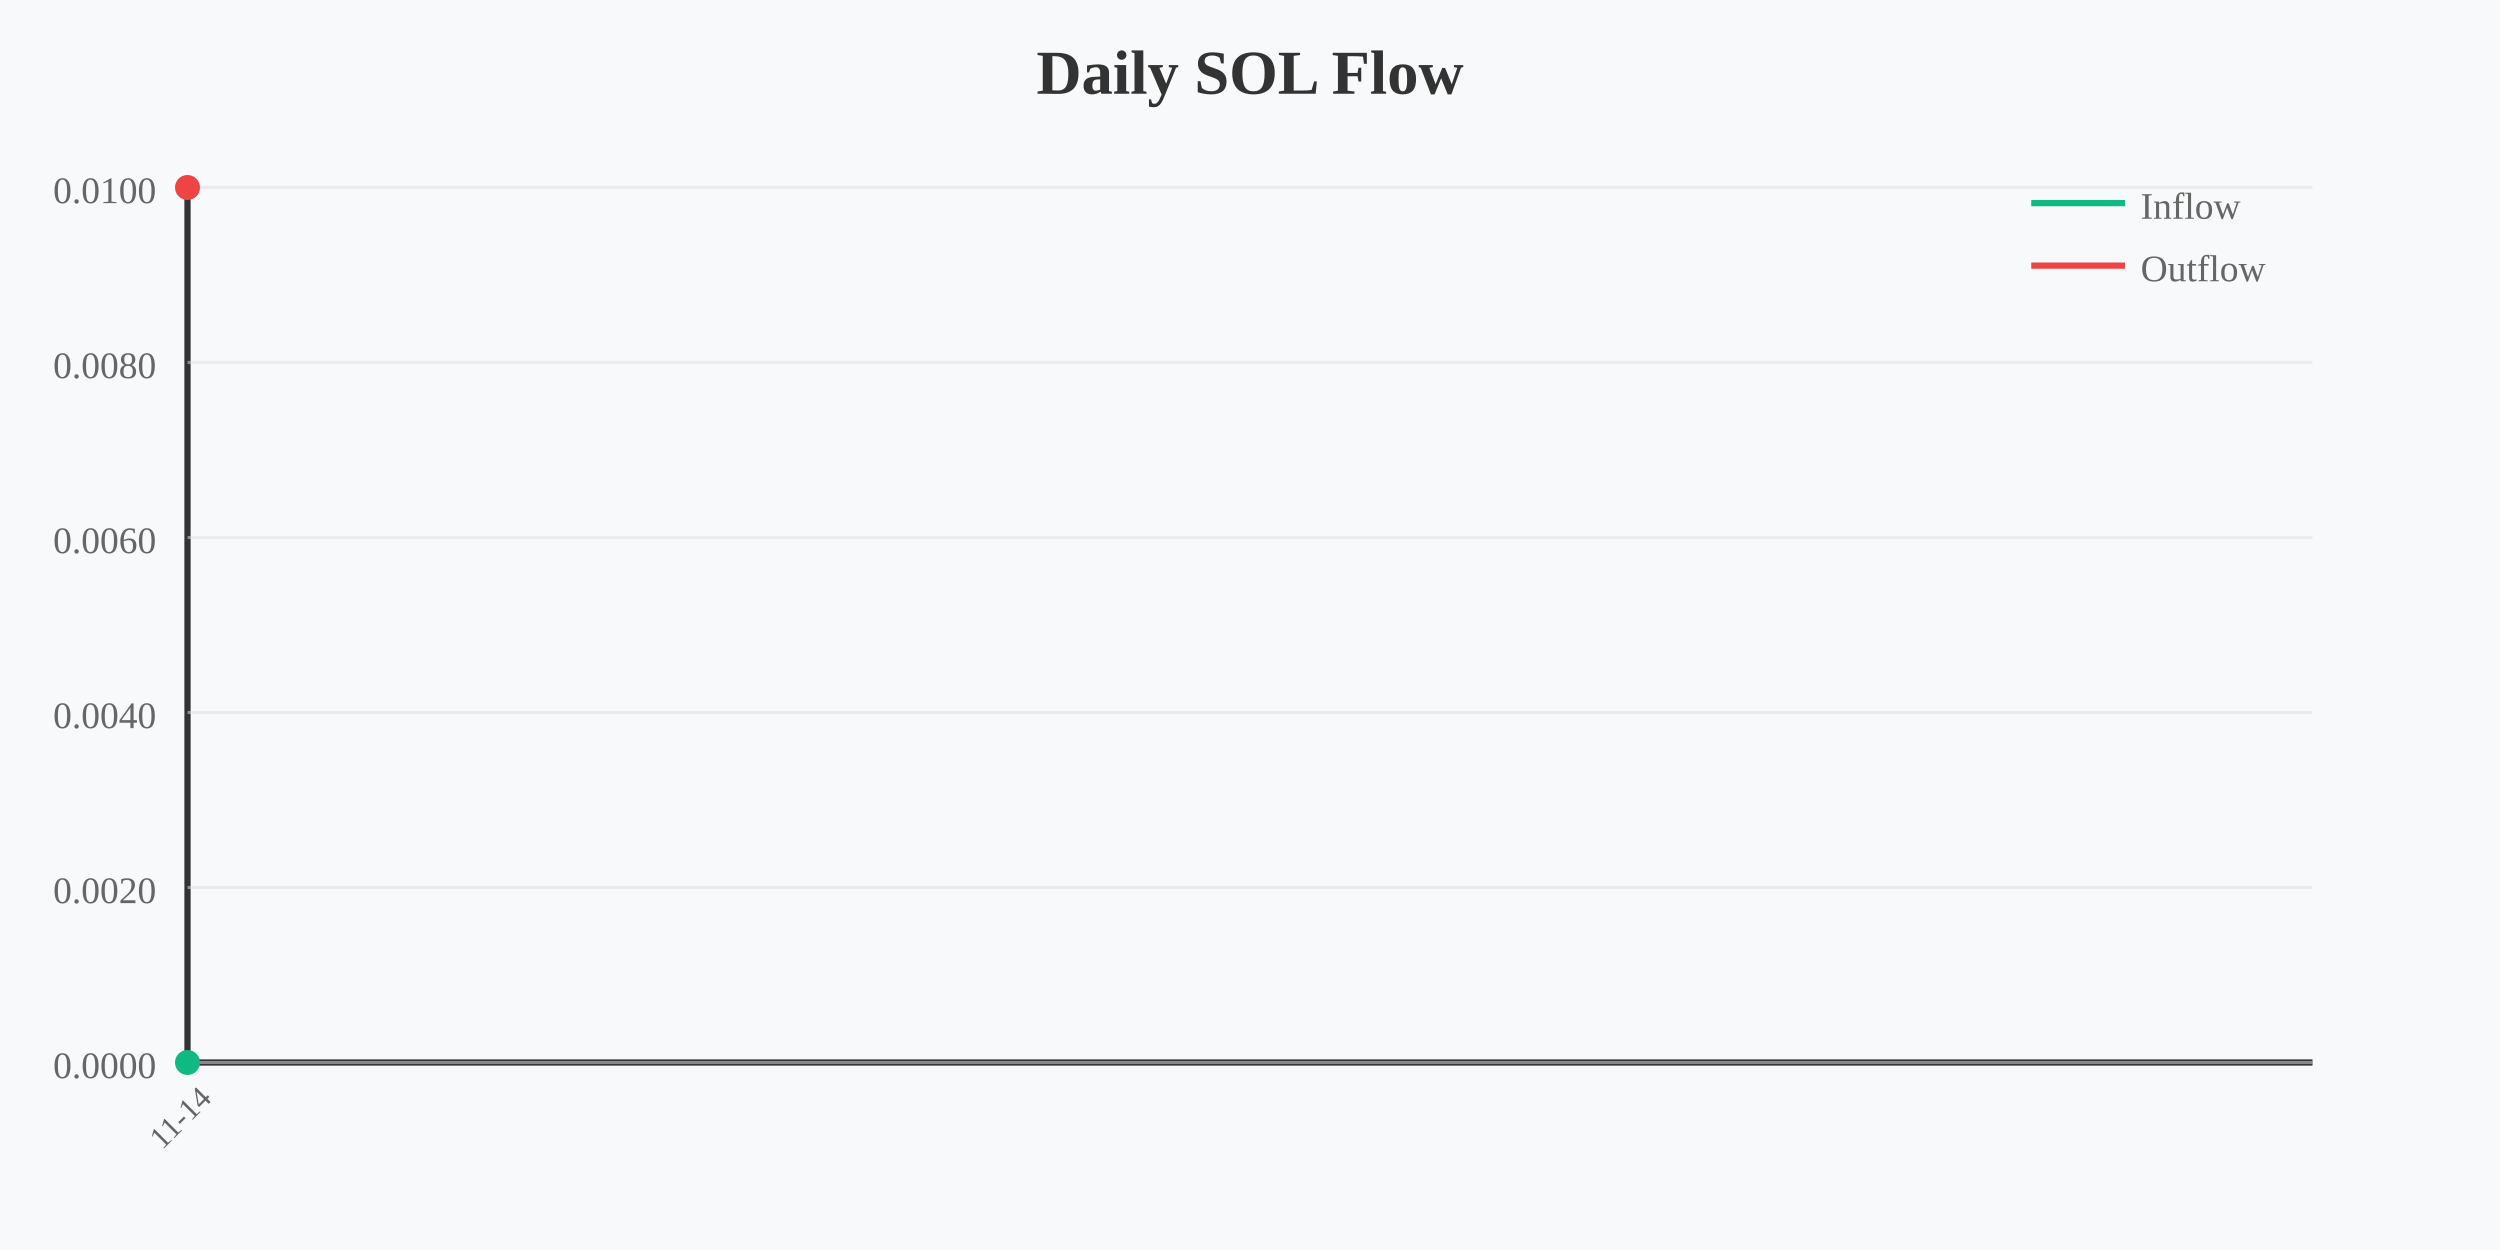
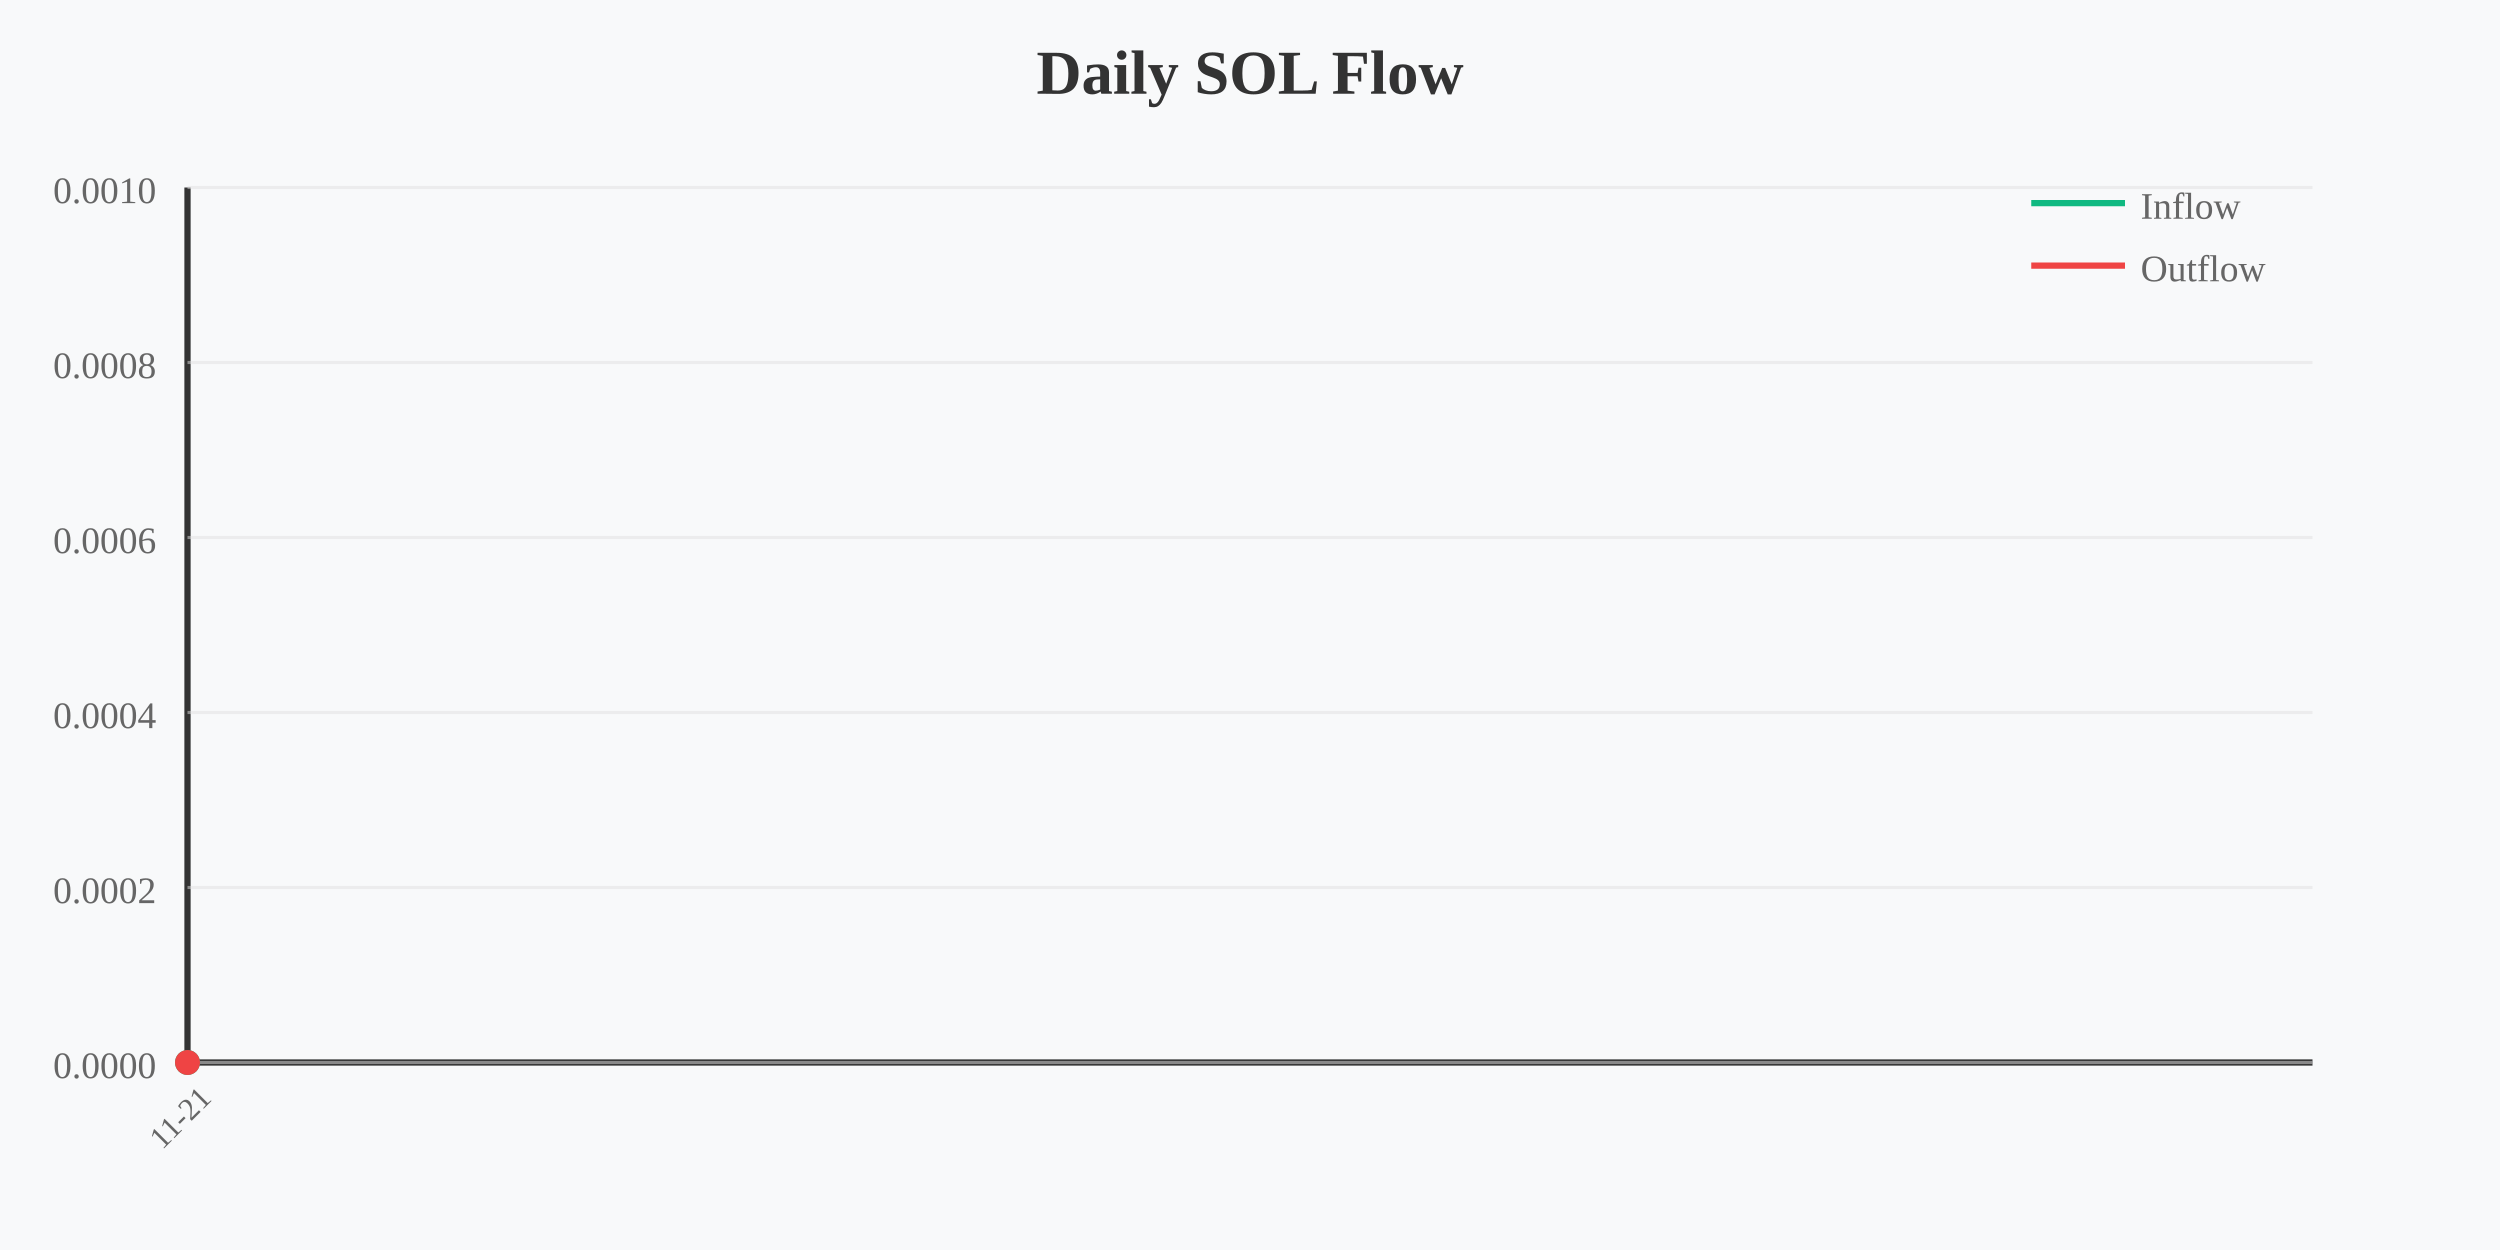
<svg xmlns="http://www.w3.org/2000/svg" width="800" height="400" viewBox="0 0 800 400">
  <rect width="800" height="400" fill="#f8f9fa" />
  <text x="400" y="30" text-anchor="middle" font-size="20" font-weight="bold" fill="#333">Daily SOL Flow</text>
  <line x1="60" y1="60" x2="60" y2="340" stroke="#333" stroke-width="2" />
  <line x1="60" y1="340" x2="740" y2="340" stroke="#333" stroke-width="2" />
-   <text x="50" y="65" text-anchor="end" font-size="12" fill="#666">0.0100</text>
+   <text x="50" y="65" text-anchor="end" font-size="12" fill="#666">0.0010</text>
  <line x1="60" y1="60" x2="740" y2="60" stroke="#e0e0e0" stroke-width="1" opacity="0.5" />
-   <text x="50" y="121" text-anchor="end" font-size="12" fill="#666">0.0080</text>
+   <text x="50" y="121" text-anchor="end" font-size="12" fill="#666">0.0008</text>
  <line x1="60" y1="116" x2="740" y2="116" stroke="#e0e0e0" stroke-width="1" opacity="0.5" />
-   <text x="50" y="177" text-anchor="end" font-size="12" fill="#666">0.0060</text>
+   <text x="50" y="177" text-anchor="end" font-size="12" fill="#666">0.0006</text>
  <line x1="60" y1="172" x2="740" y2="172" stroke="#e0e0e0" stroke-width="1" opacity="0.5" />
-   <text x="50" y="233" text-anchor="end" font-size="12" fill="#666">0.0040</text>
+   <text x="50" y="233" text-anchor="end" font-size="12" fill="#666">0.0004</text>
  <line x1="60" y1="228" x2="740" y2="228" stroke="#e0e0e0" stroke-width="1" opacity="0.5" />
-   <text x="50" y="289" text-anchor="end" font-size="12" fill="#666">0.0020</text>
+   <text x="50" y="289" text-anchor="end" font-size="12" fill="#666">0.0002</text>
  <line x1="60" y1="284" x2="740" y2="284" stroke="#e0e0e0" stroke-width="1" opacity="0.5" />
  <text x="50" y="345" text-anchor="end" font-size="12" fill="#666">0.0000</text>
  <line x1="60" y1="340" x2="740" y2="340" stroke="#e0e0e0" stroke-width="1" opacity="0.5" />
-   <polyline points="60,340" fill="none" stroke="#10b981" stroke-width="2" />
-   <polyline points="60,60" fill="none" stroke="#ef4444" stroke-width="2" />
-   <circle cx="60" cy="340" r="4" fill="#10b981" />
-   <circle cx="60" cy="60" r="4" fill="#ef4444" />
-   <text x="60" y="360" text-anchor="middle" font-size="10" fill="#666" transform="rotate(-45 60 360)">11-14</text>
+   <polyline points="60,339.997" fill="none" stroke="#10b981" stroke-width="2" />
+   <polyline points="60,340" fill="none" stroke="#ef4444" stroke-width="2" />
+   <circle cx="60" cy="339.997" r="4" fill="#10b981" />
+   <circle cx="60" cy="340" r="4" fill="#ef4444" />
+   <text x="60" y="360" text-anchor="middle" font-size="10" fill="#666" transform="rotate(-45 60 360)">11-21</text>
  <line x1="650" y1="65" x2="680" y2="65" stroke="#10b981" stroke-width="2" />
  <text x="685" y="70" font-size="12" fill="#666">Inflow</text>
  <line x1="650" y1="85" x2="680" y2="85" stroke="#ef4444" stroke-width="2" />
  <text x="685" y="90" font-size="12" fill="#666">Outflow</text>
</svg>
